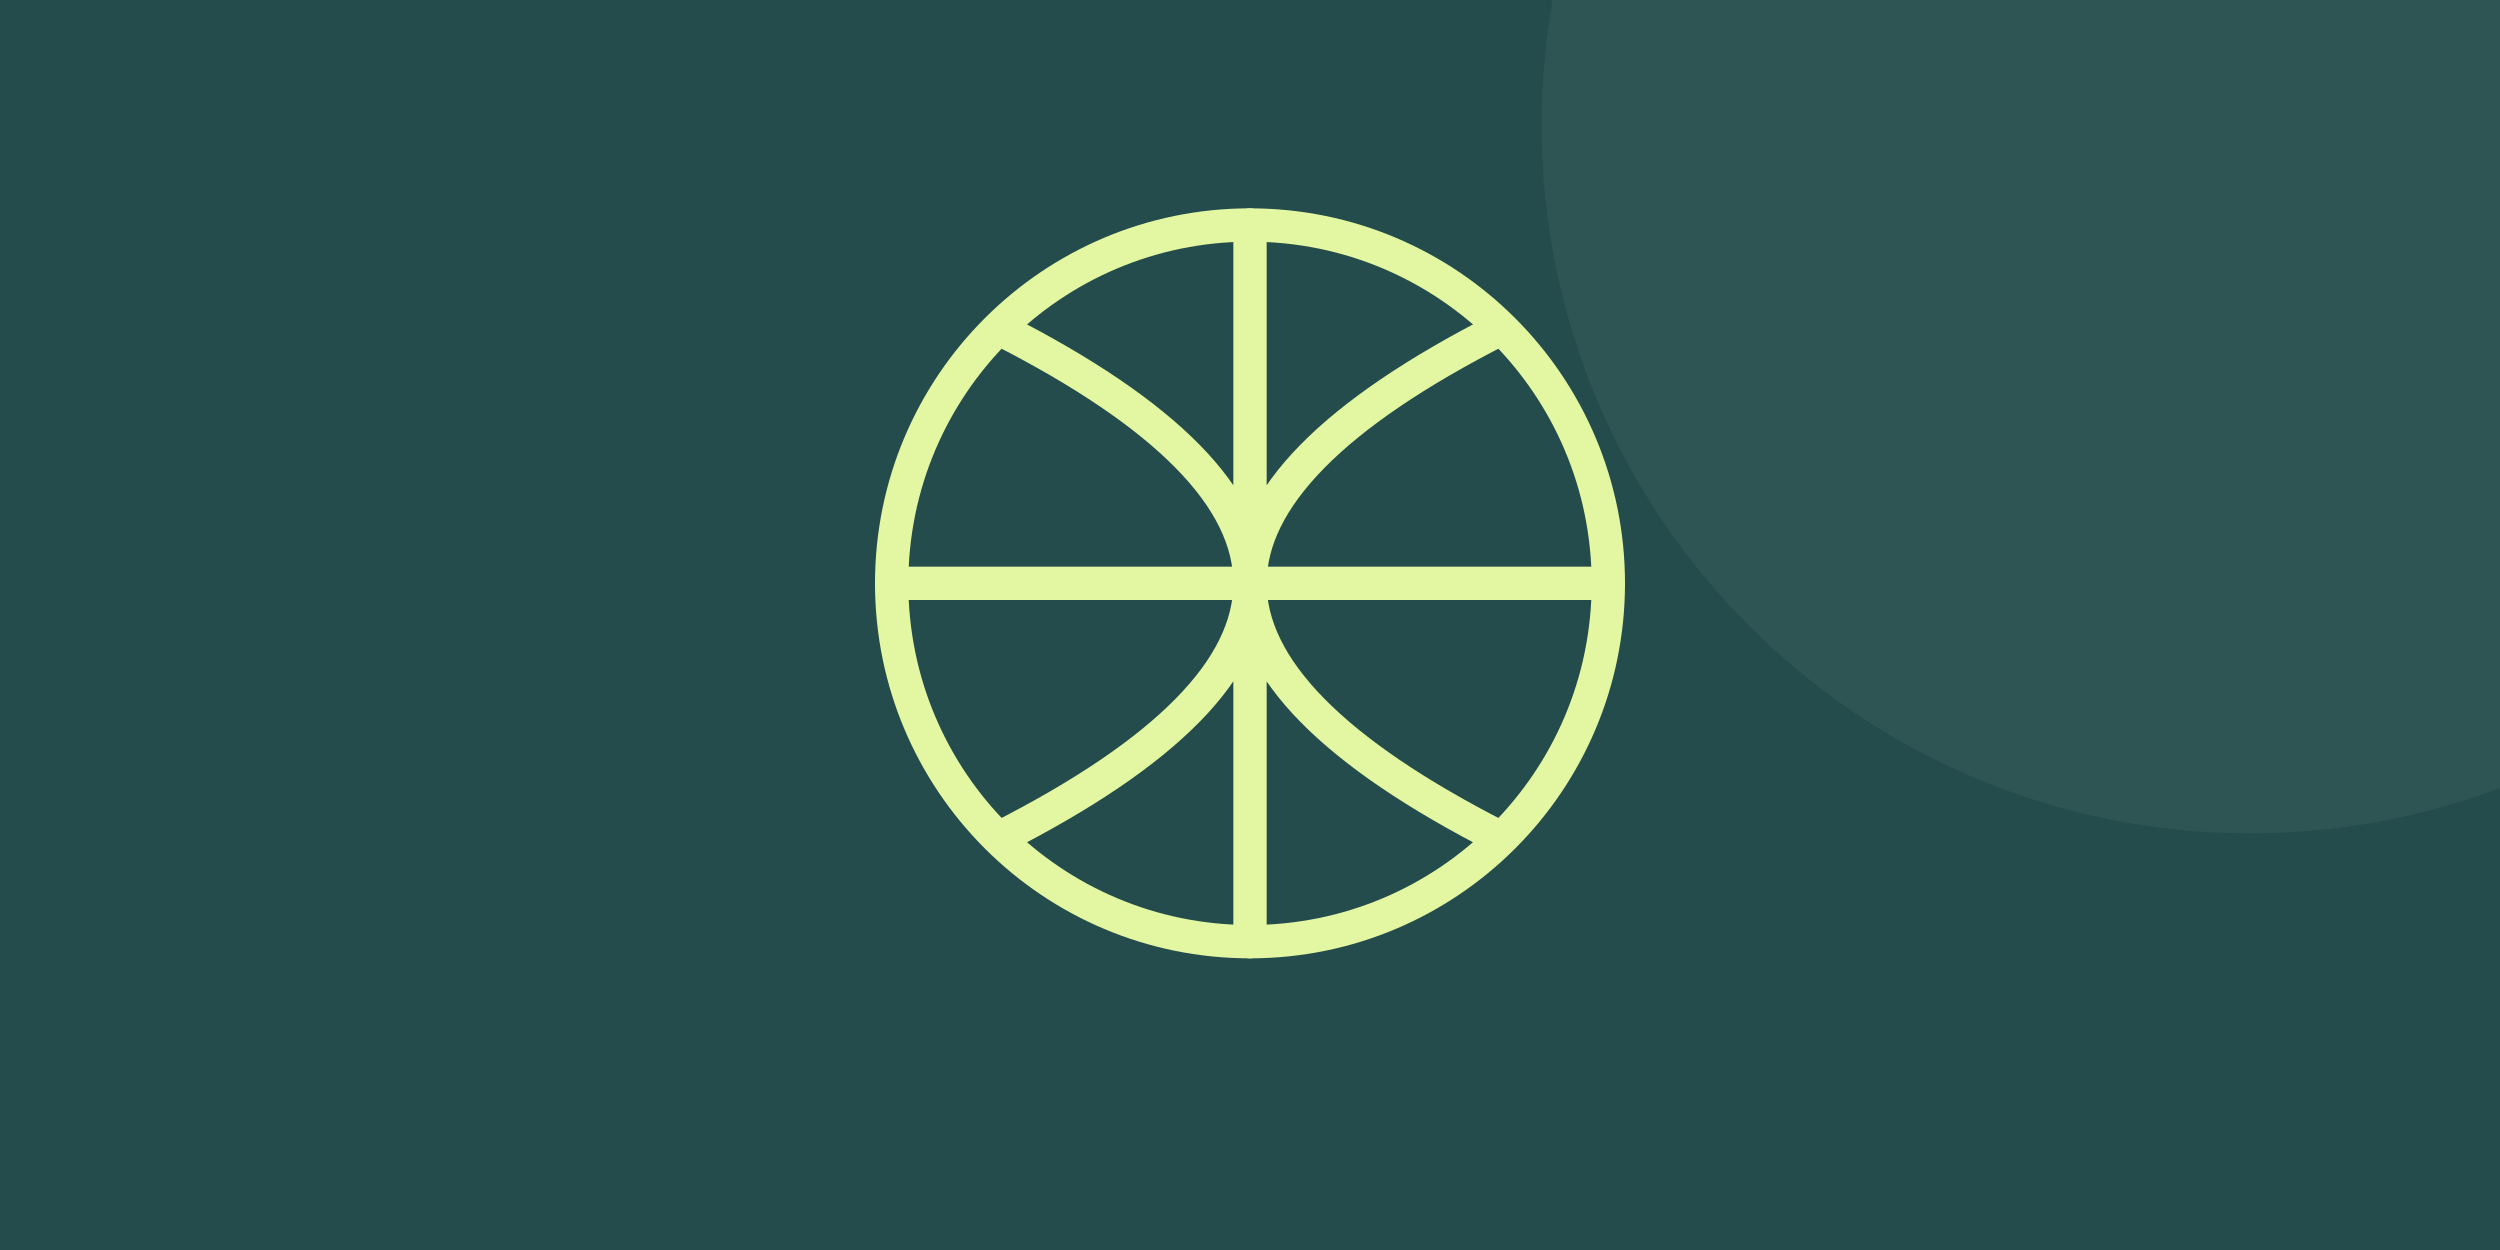
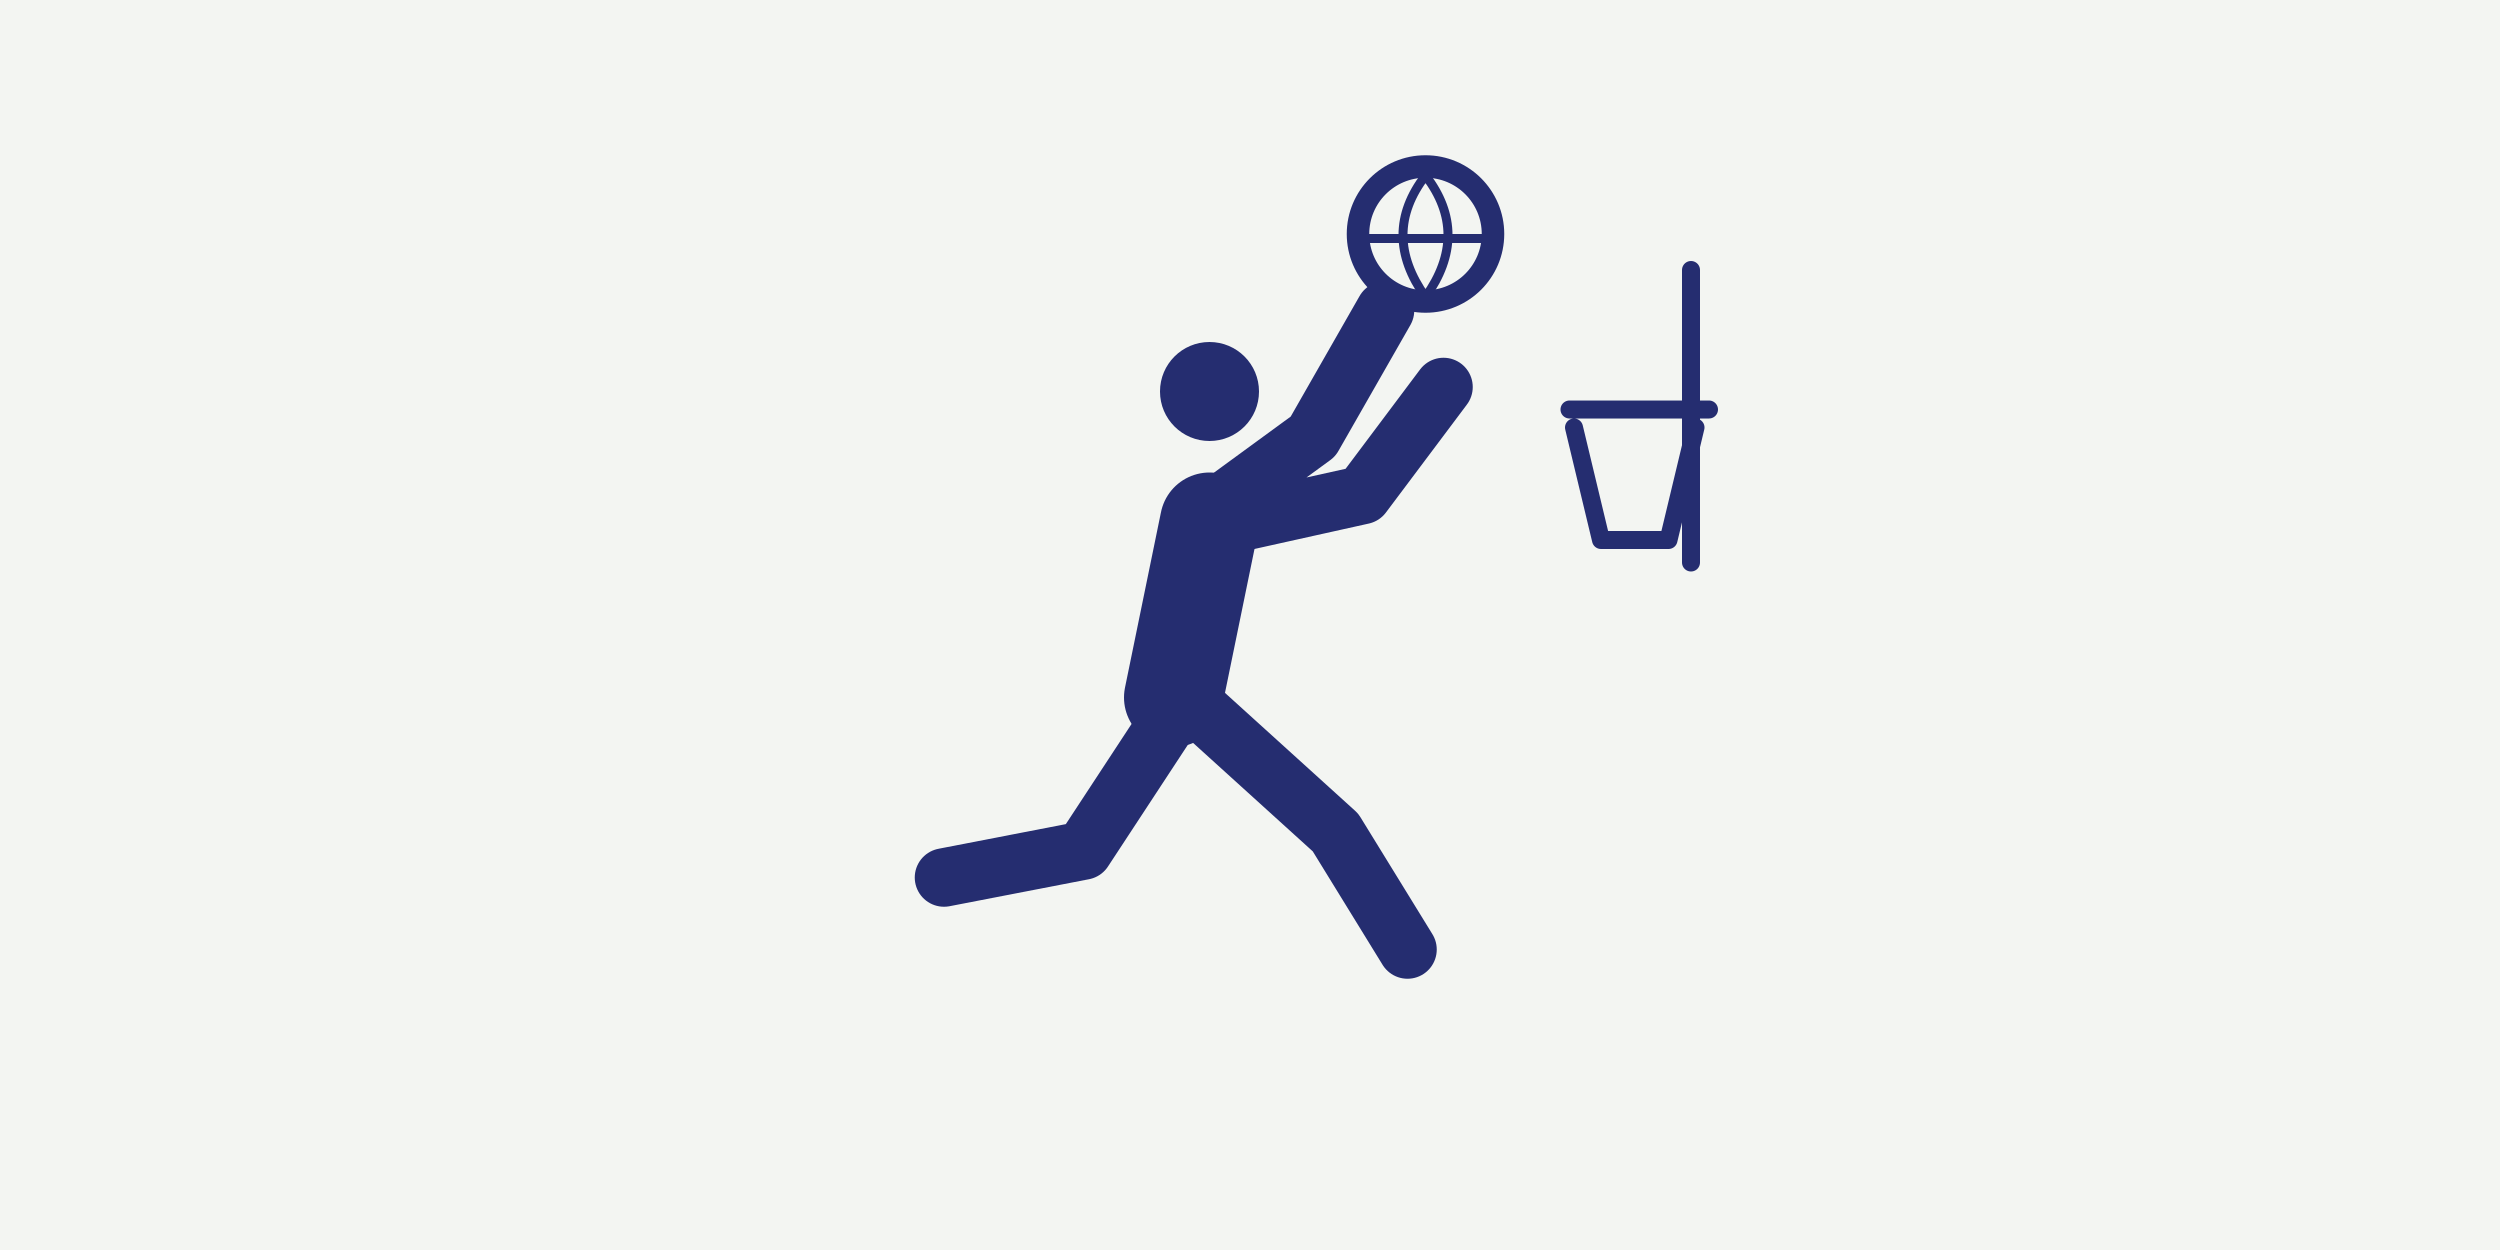
- <svg xmlns="http://www.w3.org/2000/svg" viewBox="0 0 600 300">
-   <rect width="600" height="300" fill="#244c4c" />
-   <circle cx="540" cy="30" r="170" fill="#fff" opacity=".05" />
-   <g fill="none" stroke="#e3f6a1" stroke-width="8" stroke-linecap="round" stroke-linejoin="round">
-     <circle cx="300" cy="140" r="86" />
-     <path d="M214 140h172 M300 54v172 M240 79q120 61 0 122 M360 79q-120 61 0 122" />
+ <svg xmlns="http://www.w3.org/2000/svg" viewBox="0 0 600 300" role="img" aria-labelledby="title">
+   <rect width="600" height="300" fill="#f3f5f2" />
+   <g color="#252d70" transform="translate(170.4 27) scale(1.08)">
+     <circle cx="111" cy="62" r="11" fill="currentColor" />
+     <path d="M111 91 103 130" fill="none" stroke="currentColor" stroke-width="22" stroke-linecap="round" stroke-linejoin="round" />
+     <path d="M108 91 134 72 150 44 M118 91 145 85 163 61 M104 132 83 164 52 170 M107 131 139 160 155 186" fill="none" stroke="currentColor" stroke-width="13" stroke-linecap="round" stroke-linejoin="round" />
+     <circle cx="159" cy="27" r="15" fill="none" stroke="currentColor" stroke-width="5" />
+     <path d="M146 28h27 M159 14q-10 13 0 27 M159 14q10 13 0 27" fill="none" stroke="currentColor" stroke-width="2" stroke-linecap="round" stroke-linejoin="round" />
+     <path d="M191 66h31 M218 35v65 M192 70l6 25h15l6-25" fill="none" stroke="currentColor" stroke-width="4" stroke-linecap="round" stroke-linejoin="round" />
  </g>
</svg>
